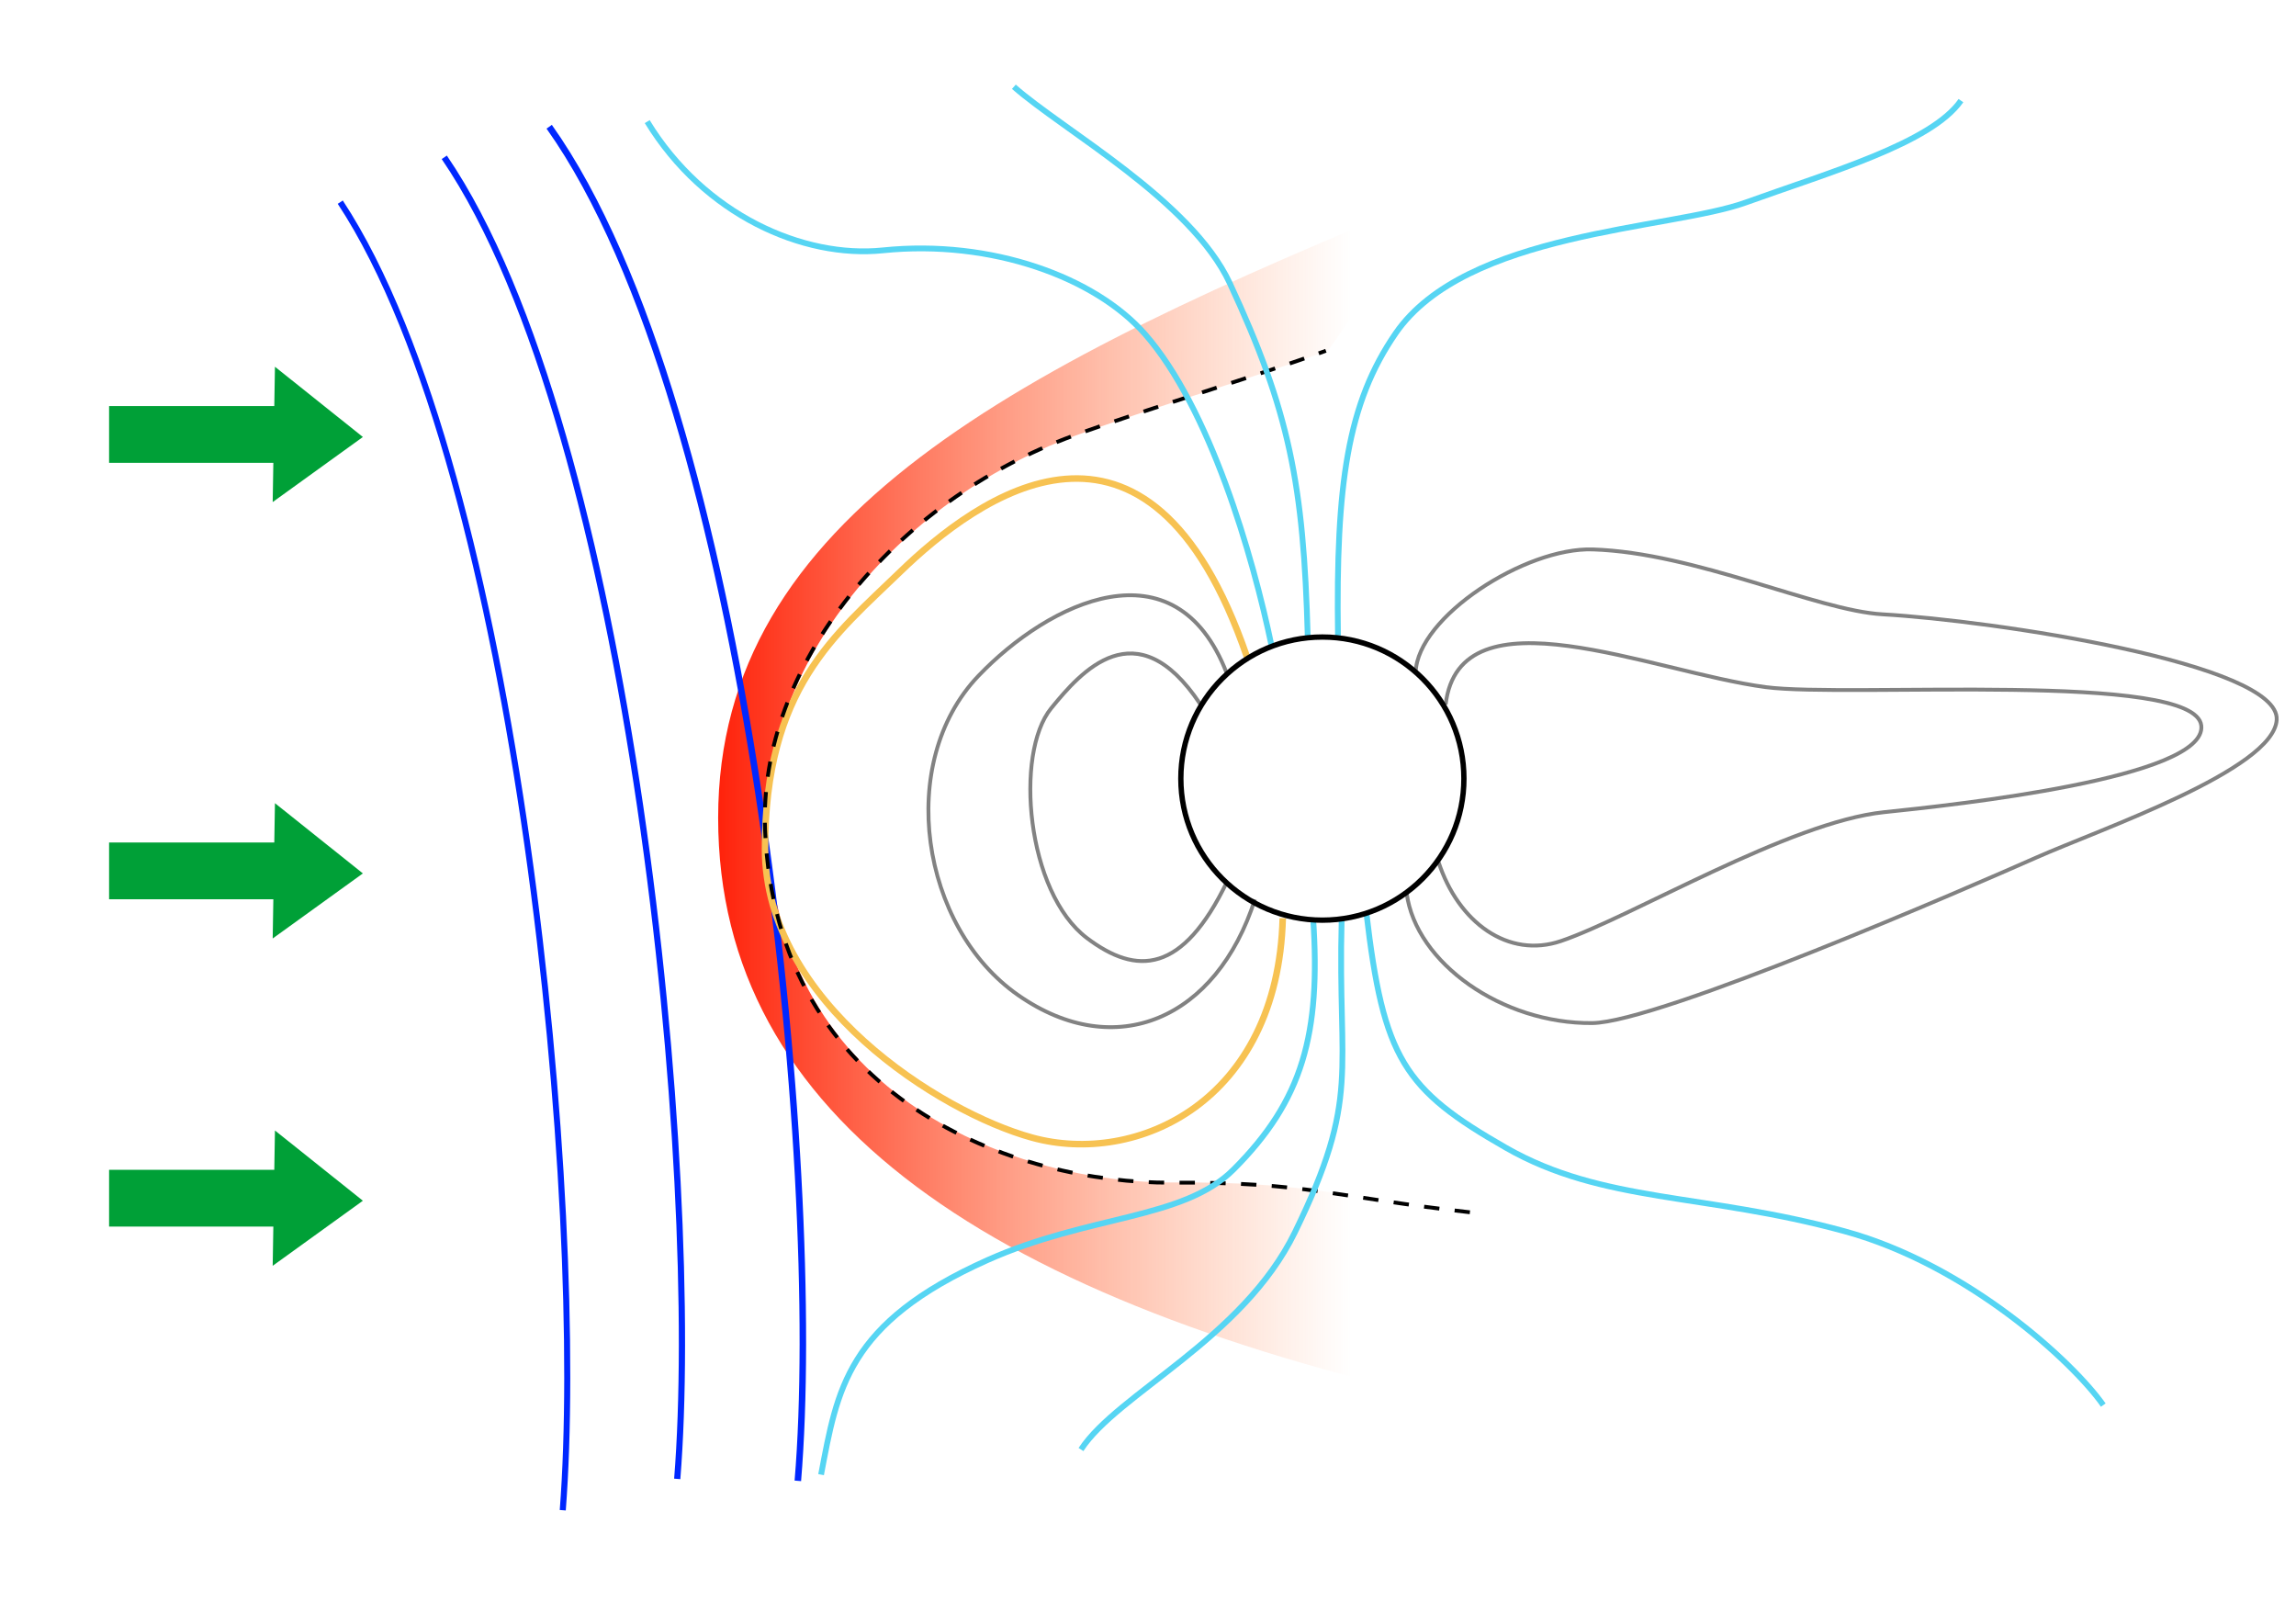
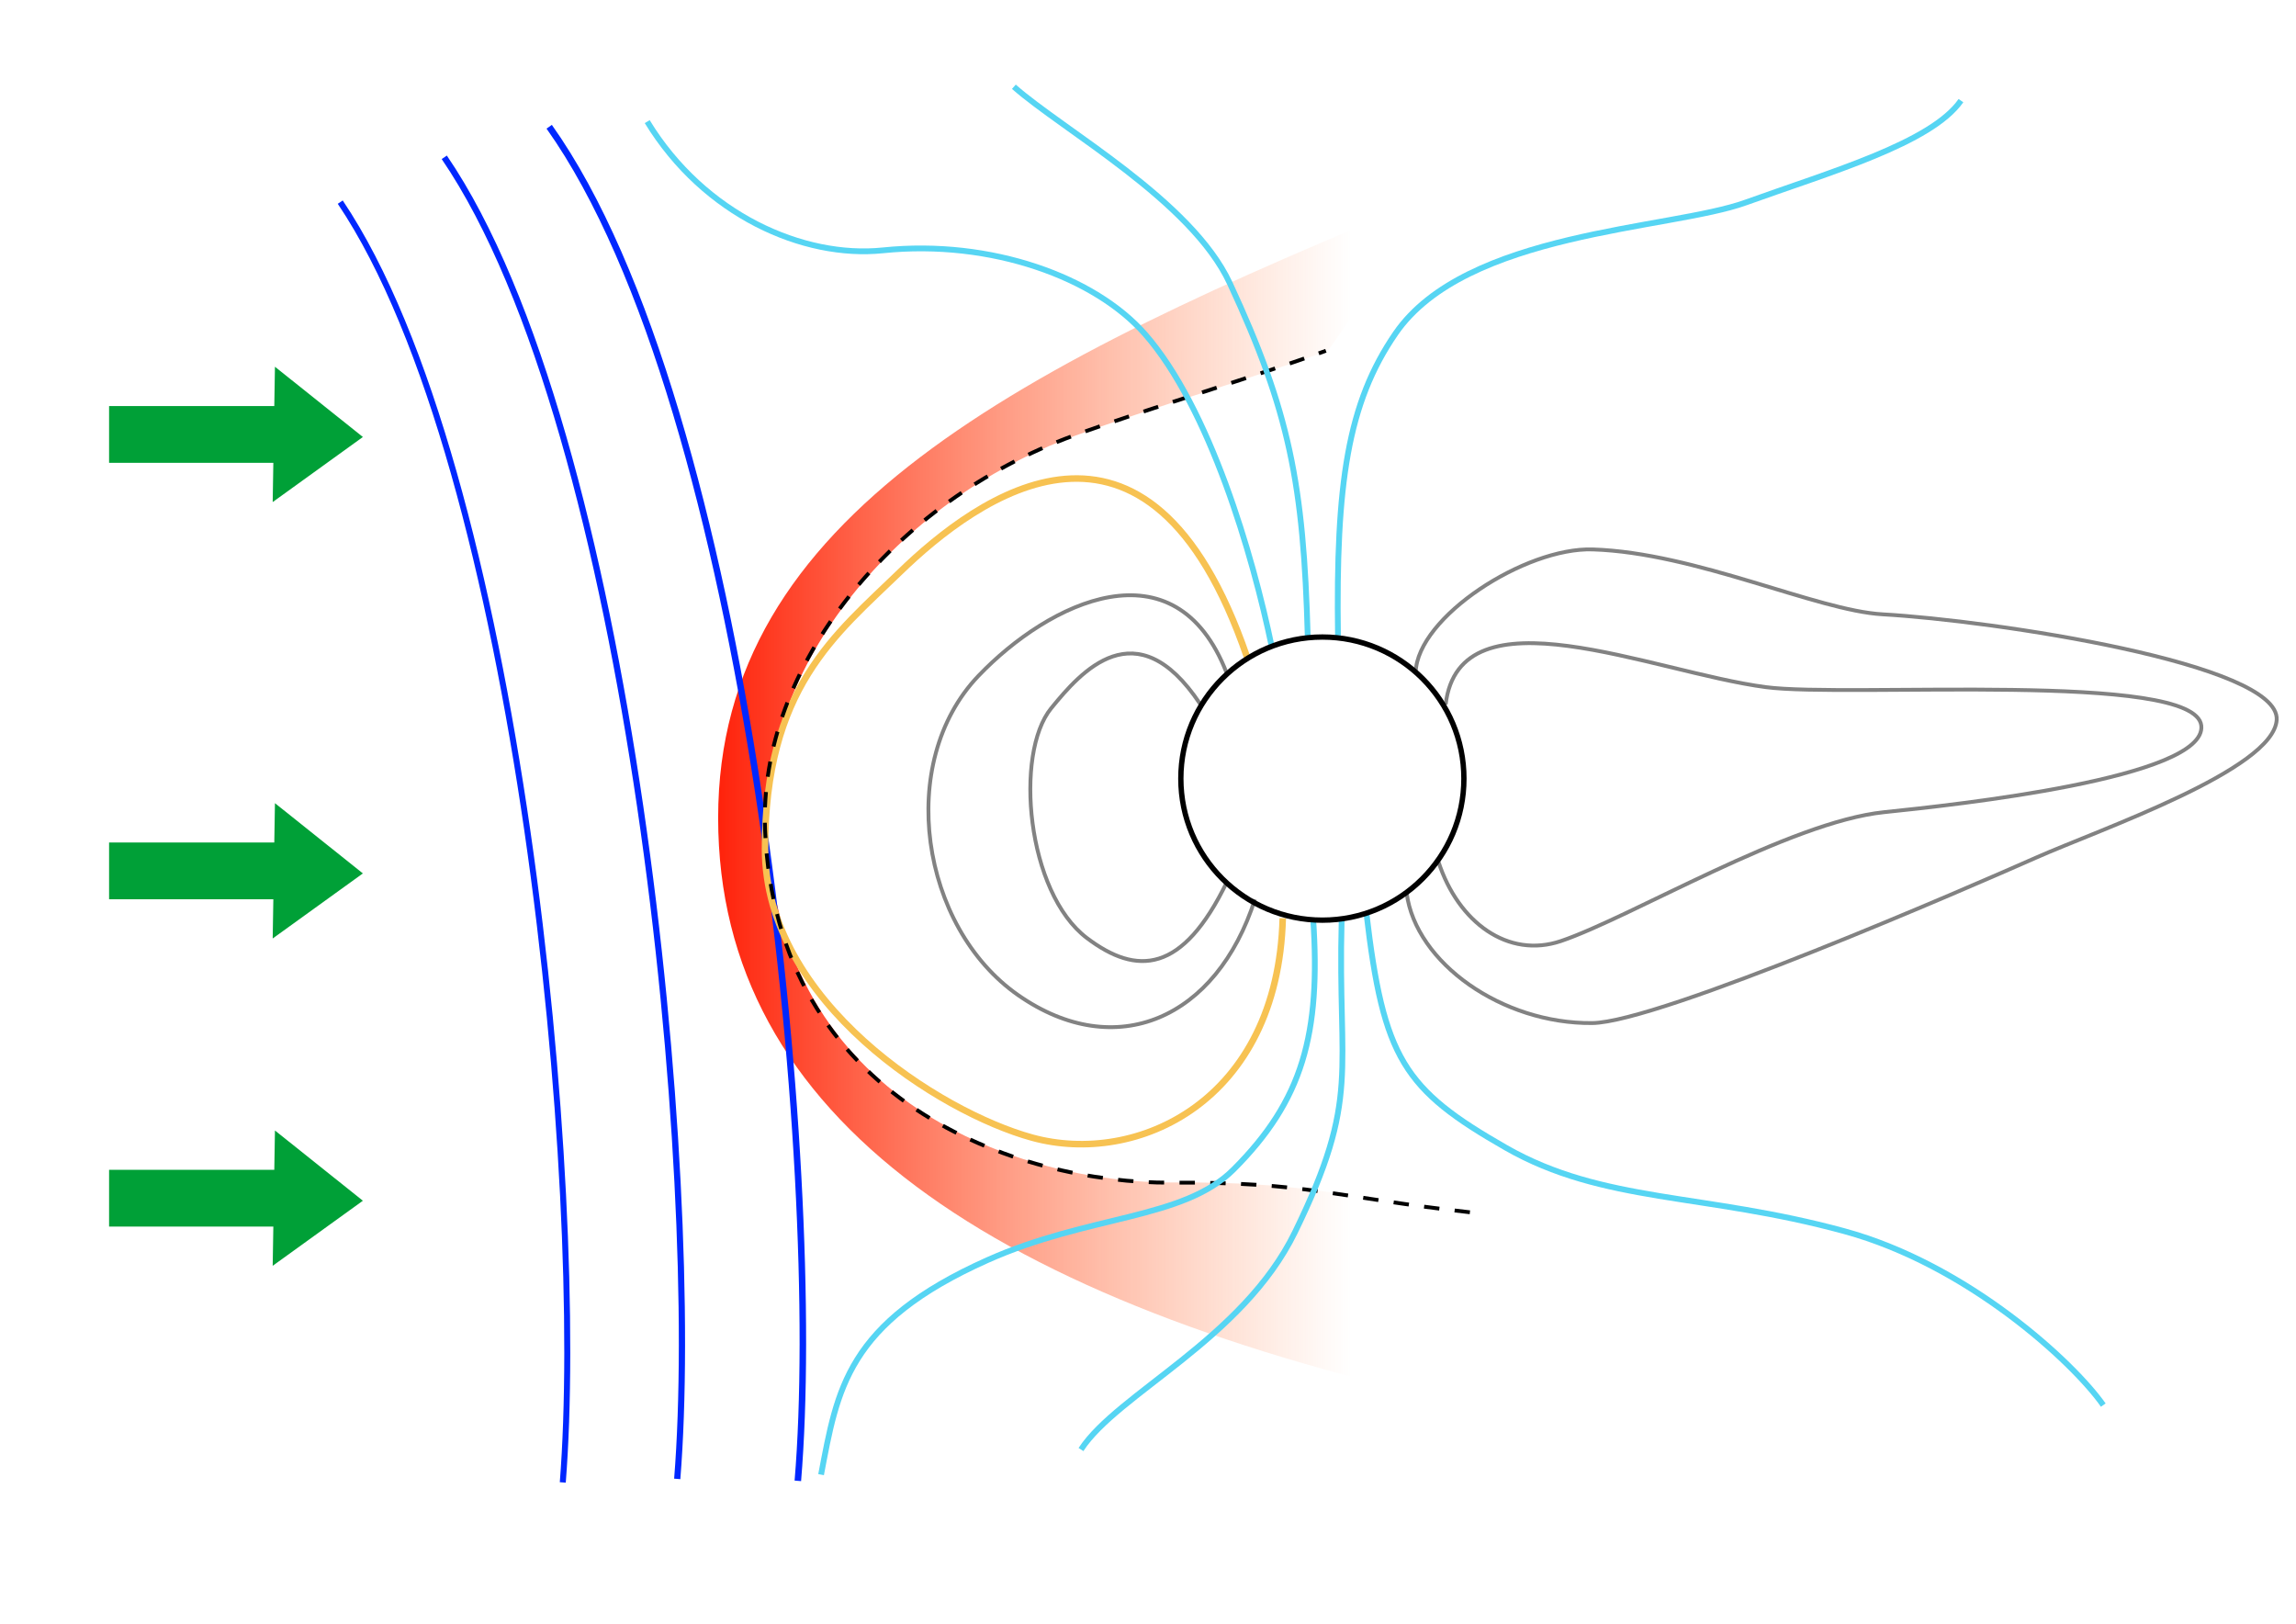
<svg xmlns="http://www.w3.org/2000/svg" xmlns:xlink="http://www.w3.org/1999/xlink" width="297mm" height="210mm" viewBox="0 0 1052.362 744.094" id="svg2" version="1.1">
  <defs id="defs4">
    <linearGradient id="linearGradient4244">
      <stop style="stop-color:#ff220b;stop-opacity:1" offset="0" id="stop4246" />
      <stop style="stop-color:#ff7a36;stop-opacity:0" offset="1" id="stop4248" />
    </linearGradient>
    <linearGradient xlink:href="#linearGradient4244" id="linearGradient4250" x1="216.645" y1="694.336" x2="546.145" y2="694.336" gradientUnits="userSpaceOnUse" gradientTransform="matrix(0.8812971,0,0,0.8812971,138.2314,63.2364)" />
  </defs>
  <g id="layer1" transform="translate(0,-308.2677)">
    <path style="opacity:1;fill:url(#linearGradient4250);fill-opacity:1;stroke:none;stroke-width:2;stroke-linecap:butt;stroke-linejoin:miter;stroke-miterlimit:4;stroke-dasharray:8, 8;stroke-dashoffset:0;stroke-opacity:1" d="m 658.324,397.544 c -192.299,78.435 -329.164,147.31 -329.164,285.54 0,138.23 126.29,222.087 346.79,269.677 l -1.189,-89.019 c -61.496,-6.85 -74.748,-13.996 -136.754,-13.573 -70.096,0.479 -181.235,-36.808 -186.311,-161.82 -3.035,-74.737 58.996,-150.413 141.121,-180.419 34.053,-12.442 85.204,-27.667 115.933,-38.998 z" id="path4195-5" />
    <path style="fill:none;fill-rule:evenodd;stroke:#0027ff;stroke-width:2.982;stroke-linecap:butt;stroke-linejoin:miter;stroke-miterlimit:4;stroke-dasharray:none;stroke-opacity:1" d="m 251.718,366.353 c 91.572,128.816 125.961,476.768 113.97,620.547" id="path4306-9" />
    <path style="fill:none;fill-rule:evenodd;stroke:#f7c252;stroke-width:3;stroke-linecap:butt;stroke-linejoin:miter;stroke-miterlimit:4;stroke-dasharray:none;stroke-opacity:1" d="m 571.539,609.3 c -45.119,-131.402 -123.81,-73.066 -159.089,-38.852 -29.518,28.627 -61.96,53.158 -61.801,127.048 0.15,69.842 80.053,120.497 122.447,132.123 47.925,13.143 112.576,-16.471 114.849,-100.558" id="path4197-2" />
    <path style="opacity:1;fill:none;fill-opacity:1;stroke:#000000;stroke-width:1.763;stroke-linecap:butt;stroke-linejoin:miter;stroke-miterlimit:4;stroke-dasharray:7.05, 7.05;stroke-dashoffset:0;stroke-opacity:1" d="m 673.724,863.817 c -61.496,-6.85 -74.748,-13.996 -136.754,-13.573 -70.096,0.479 -181.235,-36.808 -186.311,-161.82 -3.035,-74.737 58.996,-150.413 141.121,-180.419 34.053,-12.442 85.204,-27.667 115.933,-38.998" id="path4142" />
    <path style="fill:none;fill-rule:evenodd;stroke:#56d5f3;stroke-width:2.644;stroke-linecap:butt;stroke-linejoin:miter;stroke-miterlimit:4;stroke-dasharray:none;stroke-opacity:1" d="m 296.646,364.002 c 26.178,42.866 71.645,62.739 107.998,58.998 49.803,-5.126 97.394,12.418 120.156,38.376 29.527,33.672 49.369,101 58.136,143.45" id="path4332" />
    <path style="fill:none;fill-rule:evenodd;stroke:#56d5f3;stroke-width:2.644;stroke-linecap:butt;stroke-linejoin:miter;stroke-miterlimit:4;stroke-dasharray:none;stroke-opacity:1" d="m 464.707,348.021 c 22.506,19.904 81.359,52.132 98.965,90.037 27.255,58.68 33.831,91.842 35.729,162.199" id="path4332-4" />
    <path style="fill:none;fill-rule:evenodd;stroke:#828282;stroke-width:1.763;stroke-linecap:butt;stroke-linejoin:miter;stroke-miterlimit:4;stroke-dasharray:none;stroke-opacity:1" d="m 648.867,616.337 c 0.829,-25.322 50.148,-57.293 81.189,-56.286 47.226,1.532 102.593,28.028 132.795,29.74 50.653,2.871 182.259,22.57 180.661,48.372 -1.413,22.808 -81.06,50.19 -110.236,63.11 -29.54,13.081 -172.94,75.551 -203.502,75.839 -41.343,0.389 -80.823,-27.61 -85.032,-59.497" id="path4353" />
    <path style="fill:none;fill-rule:evenodd;stroke:#828282;stroke-width:1.763;stroke-linecap:butt;stroke-linejoin:miter;stroke-miterlimit:4;stroke-dasharray:none;stroke-opacity:1" d="m 562.245,616.738 c -23.534,-60.896 -81.526,-32.456 -113.763,1.234 -38.108,39.825 -26.521,115.193 18.218,146.36 44.739,31.166 90.946,10.828 108.481,-43.894" id="path4355" />
    <path style="fill:none;fill-rule:evenodd;stroke:#828282;stroke-width:1.763;stroke-linecap:butt;stroke-linejoin:miter;stroke-miterlimit:4;stroke-dasharray:none;stroke-opacity:1" d="m 550.016,630.766 c -29.25,-43.831 -54.577,-14.645 -68.225,2.092 -16.921,20.751 -11.299,84.397 16.437,105.319 22.779,17.183 43.736,16.418 64.192,-25.866" id="path4355-5" />
    <path style="fill:none;fill-rule:evenodd;stroke:#828282;stroke-width:1.763;stroke-linecap:butt;stroke-linejoin:miter;stroke-miterlimit:4;stroke-dasharray:none;stroke-opacity:1" d="m 662.603,631.111 c 6.416,-53.945 94.52,-14.872 146.668,-7.958 37.75,5.005 196.952,-7.524 199.682,17.653 2.6,23.977 -112.993,36.312 -145.414,39.658 -43.376,4.478 -115.768,48.091 -148.058,59.047 -24.188,8.207 -47.104,-8.462 -56.166,-36.302" id="path4372" />
    <path style="fill:none;fill-rule:evenodd;stroke:#56d5f3;stroke-width:2.644;stroke-linecap:butt;stroke-linejoin:miter;stroke-miterlimit:4;stroke-dasharray:none;stroke-opacity:1" d="m 613.251,599.553 c -0.966,-69.51 4.366,-106.506 26.439,-138.533 32.17,-46.679 125.83,-47.477 160.396,-59.928 38.922,-14.02 85.088,-27.221 98.705,-46.709" id="path4374" />
-     <path style="fill:none;fill-rule:evenodd;stroke:#0027ff;stroke-width:2.772;stroke-linecap:butt;stroke-linejoin:miter;stroke-miterlimit:4;stroke-dasharray:none;stroke-opacity:1" d="M 155.956,400.908 C 237.898,525.345 268.671,861.467 257.941,1000.358" id="path4306-9-0" />
+     <path style="fill:none;fill-rule:evenodd;stroke:#0027ff;stroke-width:2.743;stroke-linecap:butt;stroke-linejoin:miter;stroke-miterlimit:4;stroke-dasharray:none;stroke-opacity:1" d="m 155.948,400.9 c 81.955,121.795 112.732,450.78 102.001,586.721" id="path4306-9-0" />
    <path style="fill:none;fill-rule:evenodd;stroke:#0027ff;stroke-width:2.851;stroke-linecap:butt;stroke-linejoin:miter;stroke-miterlimit:4;stroke-dasharray:none;stroke-opacity:1" d="M 203.629,380.36 C 289.426,506.083 321.646,845.679 310.411,986.005" id="path4306-9-4" />
    <flowRoot xml:space="preserve" id="flowRoot4441" style="font-style:normal;font-variant:normal;font-weight:normal;font-stretch:normal;font-size:28.367px;line-height:100%;font-family:sans-serif;-inkscape-font-specification:'sans-serif, Normal';text-align:start;letter-spacing:0px;word-spacing:0px;writing-mode:lr;text-anchor:start;fill:#000000;fill-opacity:1;stroke:none;stroke-width:1px;stroke-linecap:butt;stroke-linejoin:miter;stroke-opacity:1;" transform="matrix(0.8696708,0.1426788,-0.1426788,0.8696708,97.55392,231.7173)">
      <flowRegion id="flowRegion4443">
        <rect id="rect4445" width="305.47" height="52.326" x="708.521" y="604.087" style="font-style:normal;font-variant:normal;font-weight:normal;font-stretch:normal;font-size:28.367px;line-height:100%;font-family:sans-serif;-inkscape-font-specification:'sans-serif, Normal';text-align:start;writing-mode:lr;text-anchor:start;" />
      </flowRegion>
      <flowPara id="flowPara4447" style="font-style:normal;font-variant:normal;font-weight:normal;font-stretch:normal;font-size:28.367px;line-height:100%;font-family:sans-serif;-inkscape-font-specification:'sans-serif, Normal';text-align:start;writing-mode:lr;text-anchor:start;">Magnetopause</flowPara>
    </flowRoot>
    <flowRoot xml:space="preserve" id="flowRoot4449" style="font-style:normal;font-weight:normal;font-size:40px;line-height:125%;font-family:sans-serif;letter-spacing:0px;word-spacing:0px;fill:#0027ff;fill-opacity:1;stroke:none;stroke-width:1px;stroke-linecap:butt;stroke-linejoin:miter;stroke-opacity:1" transform="matrix(0.8812971,0,0,0.8812971,123.2818,2.437029)">
      <flowRegion id="flowRegion4451">
        <rect id="rect4453" width="80.61" height="66.468" x="29.698" y="372.156" style="fill:#0027ff;fill-opacity:1" />
      </flowRegion>
      <flowPara id="flowPara4455">IMF</flowPara>
    </flowRoot>
    <flowRoot xml:space="preserve" id="flowRoot4465" style="font-style:normal;font-variant:normal;font-weight:normal;font-stretch:normal;font-size:28.367px;line-height:125%;font-family:sans-serif;-inkscape-font-specification:'sans-serif, Normal';text-align:start;letter-spacing:0px;word-spacing:0px;writing-mode:lr;text-anchor:start;fill:#56d5f3;fill-opacity:1;stroke:none;stroke-width:1px;stroke-linecap:butt;stroke-linejoin:miter;stroke-opacity:1;" transform="matrix(0.85062,-0.2304997,0.2304997,0.85062,266.7677,518.899)">
      <flowRegion id="flowRegion4467">
        <rect id="rect4469" width="339.411" height="63.64" x="560.029" y="27.088" style="font-style:normal;font-variant:normal;font-weight:normal;font-stretch:normal;font-size:28.367px;line-height:125%;font-family:sans-serif;-inkscape-font-specification:'sans-serif, Normal';text-align:start;writing-mode:lr;text-anchor:start;fill:#56d5f3;fill-opacity:1;stroke:none;stroke-opacity:1;" />
      </flowRegion>
      <flowPara id="flowPara4471">Open Field Lines</flowPara>
    </flowRoot>
    <flowRoot xml:space="preserve" id="flowRoot4473" style="font-style:normal;font-variant:normal;font-weight:normal;font-stretch:normal;font-size:28.367px;line-height:125%;font-family:sans-serif;-inkscape-font-specification:'sans-serif, Normal';text-align:start;letter-spacing:0px;word-spacing:0px;writing-mode:lr;text-anchor:start;fill:#828282;fill-opacity:1;stroke:none;stroke-width:1px;stroke-linecap:butt;stroke-linejoin:miter;stroke-opacity:1;" transform="matrix(0.7716268,-0.425766,0.425766,0.7716268,147.1118,754.2991)">
      <flowRegion id="flowRegion4475">
        <rect id="rect4477" width="381.838" height="60.811" x="688.722" y="382.056" style="font-style:normal;font-variant:normal;font-weight:normal;font-stretch:normal;font-size:28.367px;line-height:125%;font-family:sans-serif;-inkscape-font-specification:'sans-serif, Normal';text-align:start;writing-mode:lr;text-anchor:start;fill:#828282;fill-opacity:1;" />
      </flowRegion>
      <flowPara id="flowPara4479">Closed Field Lines</flowPara>
    </flowRoot>
    <path style="fill:none;fill-rule:evenodd;stroke:#56d5f3;stroke-width:2.644;stroke-linecap:butt;stroke-linejoin:miter;stroke-miterlimit:4;stroke-dasharray:none;stroke-opacity:1" d="m 376.336,984.05 c 7.433,-38.916 11.611,-69.448 76.303,-98.336 46.6,-20.809 89.721,-18.466 112.75,-41.494 31.667,-31.667 40.063,-62 36.492,-115.025" id="path4332-9" />
    <path style="fill:none;fill-rule:evenodd;stroke:#56d5f3;stroke-width:2.644;stroke-linecap:butt;stroke-linejoin:miter;stroke-miterlimit:4;stroke-dasharray:none;stroke-opacity:1" d="m 495.465,972.541 c 16.744,-25.666 74.119,-50.565 98.033,-99.53 30.357,-62.157 19.543,-72.673 21.441,-143.03" id="path4332-4-3" />
    <path style="fill:none;fill-rule:evenodd;stroke:#56d5f3;stroke-width:2.644;stroke-linecap:butt;stroke-linejoin:miter;stroke-miterlimit:4;stroke-dasharray:none;stroke-opacity:1" d="m 626.264,726.534 c 7.847,66.866 17.14,80.949 63.997,107.72 44.604,25.484 90.452,20.585 155.058,38.216 56.751,15.487 105.088,60.221 118.705,79.709" id="path4374-3" />
    <circle style="opacity:1;fill:none;fill-opacity:1;stroke:#000000;stroke-width:2.448;stroke-linecap:butt;stroke-linejoin:miter;stroke-miterlimit:4;stroke-dasharray:none;stroke-dashoffset:0;stroke-opacity:1" id="path3336" cx="606.106" cy="665.072" r="64.873" />
    <flowRoot xml:space="preserve" id="flowRoot4282" style="font-style:normal;font-variant:normal;font-weight:normal;font-stretch:normal;font-size:25px;line-height:125%;font-family:sans-serif;-inkscape-font-specification:'sans-serif, Normal';text-align:start;letter-spacing:0px;word-spacing:0px;writing-mode:lr-tb;text-anchor:start;fill:#00a037;fill-opacity:1;stroke:none;stroke-width:1px;stroke-linecap:butt;stroke-linejoin:miter;stroke-opacity:1" transform="translate(-1,311.2677)">
      <flowRegion id="flowRegion4284">
        <rect id="rect4286" width="193" height="57" x="44" y="270.094" style="font-style:normal;font-variant:normal;font-weight:normal;font-stretch:normal;font-size:25px;line-height:125%;font-family:sans-serif;-inkscape-font-specification:'sans-serif, Normal';text-align:start;writing-mode:lr-tb;text-anchor:start;fill:#00a037;fill-opacity:1" />
      </flowRegion>
      <flowPara id="flowPara4288">Solar Wind</flowPara>
    </flowRoot>
    <flowRoot xml:space="preserve" id="flowRoot4290" style="font-style:normal;font-variant:normal;font-weight:normal;font-stretch:normal;font-size:25px;line-height:125%;font-family:sans-serif;-inkscape-font-specification:'sans-serif, Normal';text-align:start;letter-spacing:0px;word-spacing:0px;writing-mode:lr-tb;text-anchor:start;fill:#ff220b;fill-opacity:1;stroke:none;stroke-width:1px;stroke-linecap:butt;stroke-linejoin:miter;stroke-opacity:1;" transform="matrix(0.7683944,-0.6399765,0.6399765,0.7683944,-537.7867,418.6861)">
      <flowRegion id="flowRegion4292">
        <rect id="rect4294" width="315" height="49" x="577" y="659.094" style="font-style:normal;font-variant:normal;font-weight:normal;font-stretch:normal;font-size:25px;line-height:125%;font-family:sans-serif;-inkscape-font-specification:'sans-serif, Normal';text-align:start;writing-mode:lr-tb;text-anchor:start;fill:#ff220b;fill-opacity:1;" />
      </flowRegion>
      <flowPara id="flowPara4296">Magnetosheath</flowPara>
    </flowRoot>
    <path id="use4298" d="m 126.506,477.361 -1.006,60 40,-28.854 -38.994,-31.146 z m -76.006,17.5 0,25 75,0 0,-25 -75,0 z" style="opacity:1;fill:#00a037;fill-opacity:1;stroke:#00a037;stroke-width:1;stroke-linecap:butt;stroke-linejoin:miter;stroke-miterlimit:4;stroke-dasharray:none;stroke-dashoffset:0;stroke-opacity:1" />
    <use x="0" y="0" xlink:href="#use4298" id="use4308" transform="translate(0,350)" width="100%" height="100%" />
    <use x="0" y="0" xlink:href="#use4308" id="use4310" transform="translate(0,-150)" width="100%" height="100%" />
  </g>
</svg>
